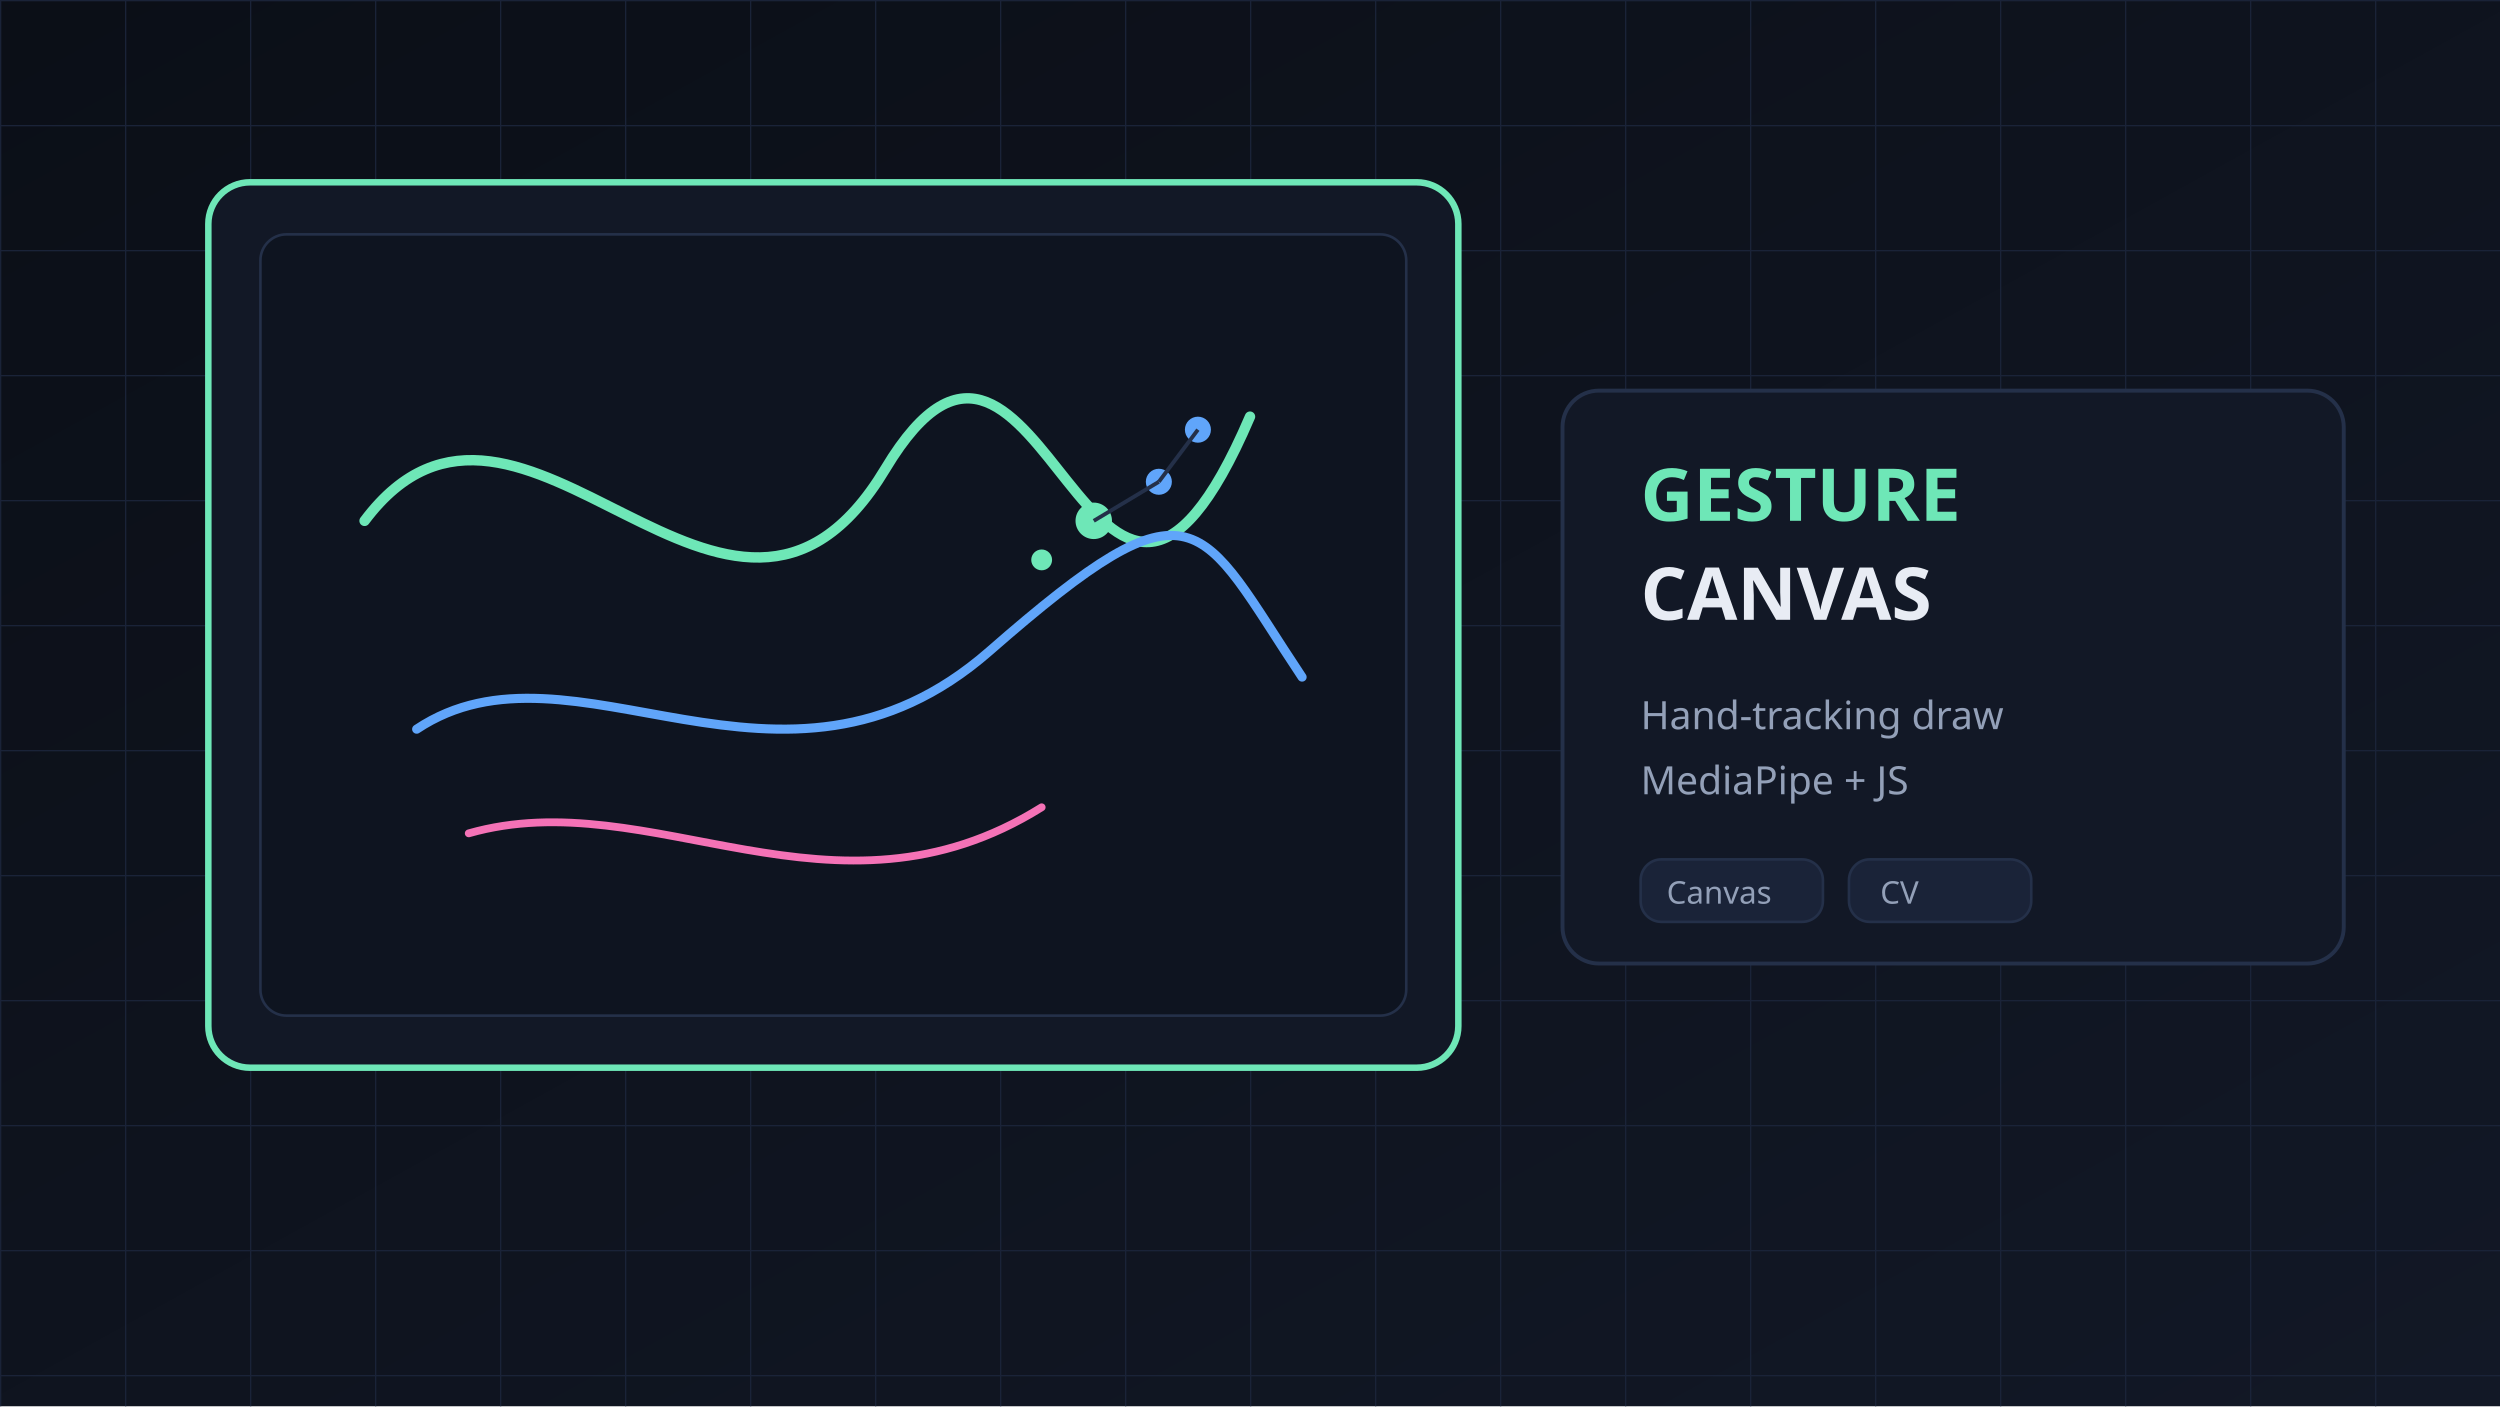
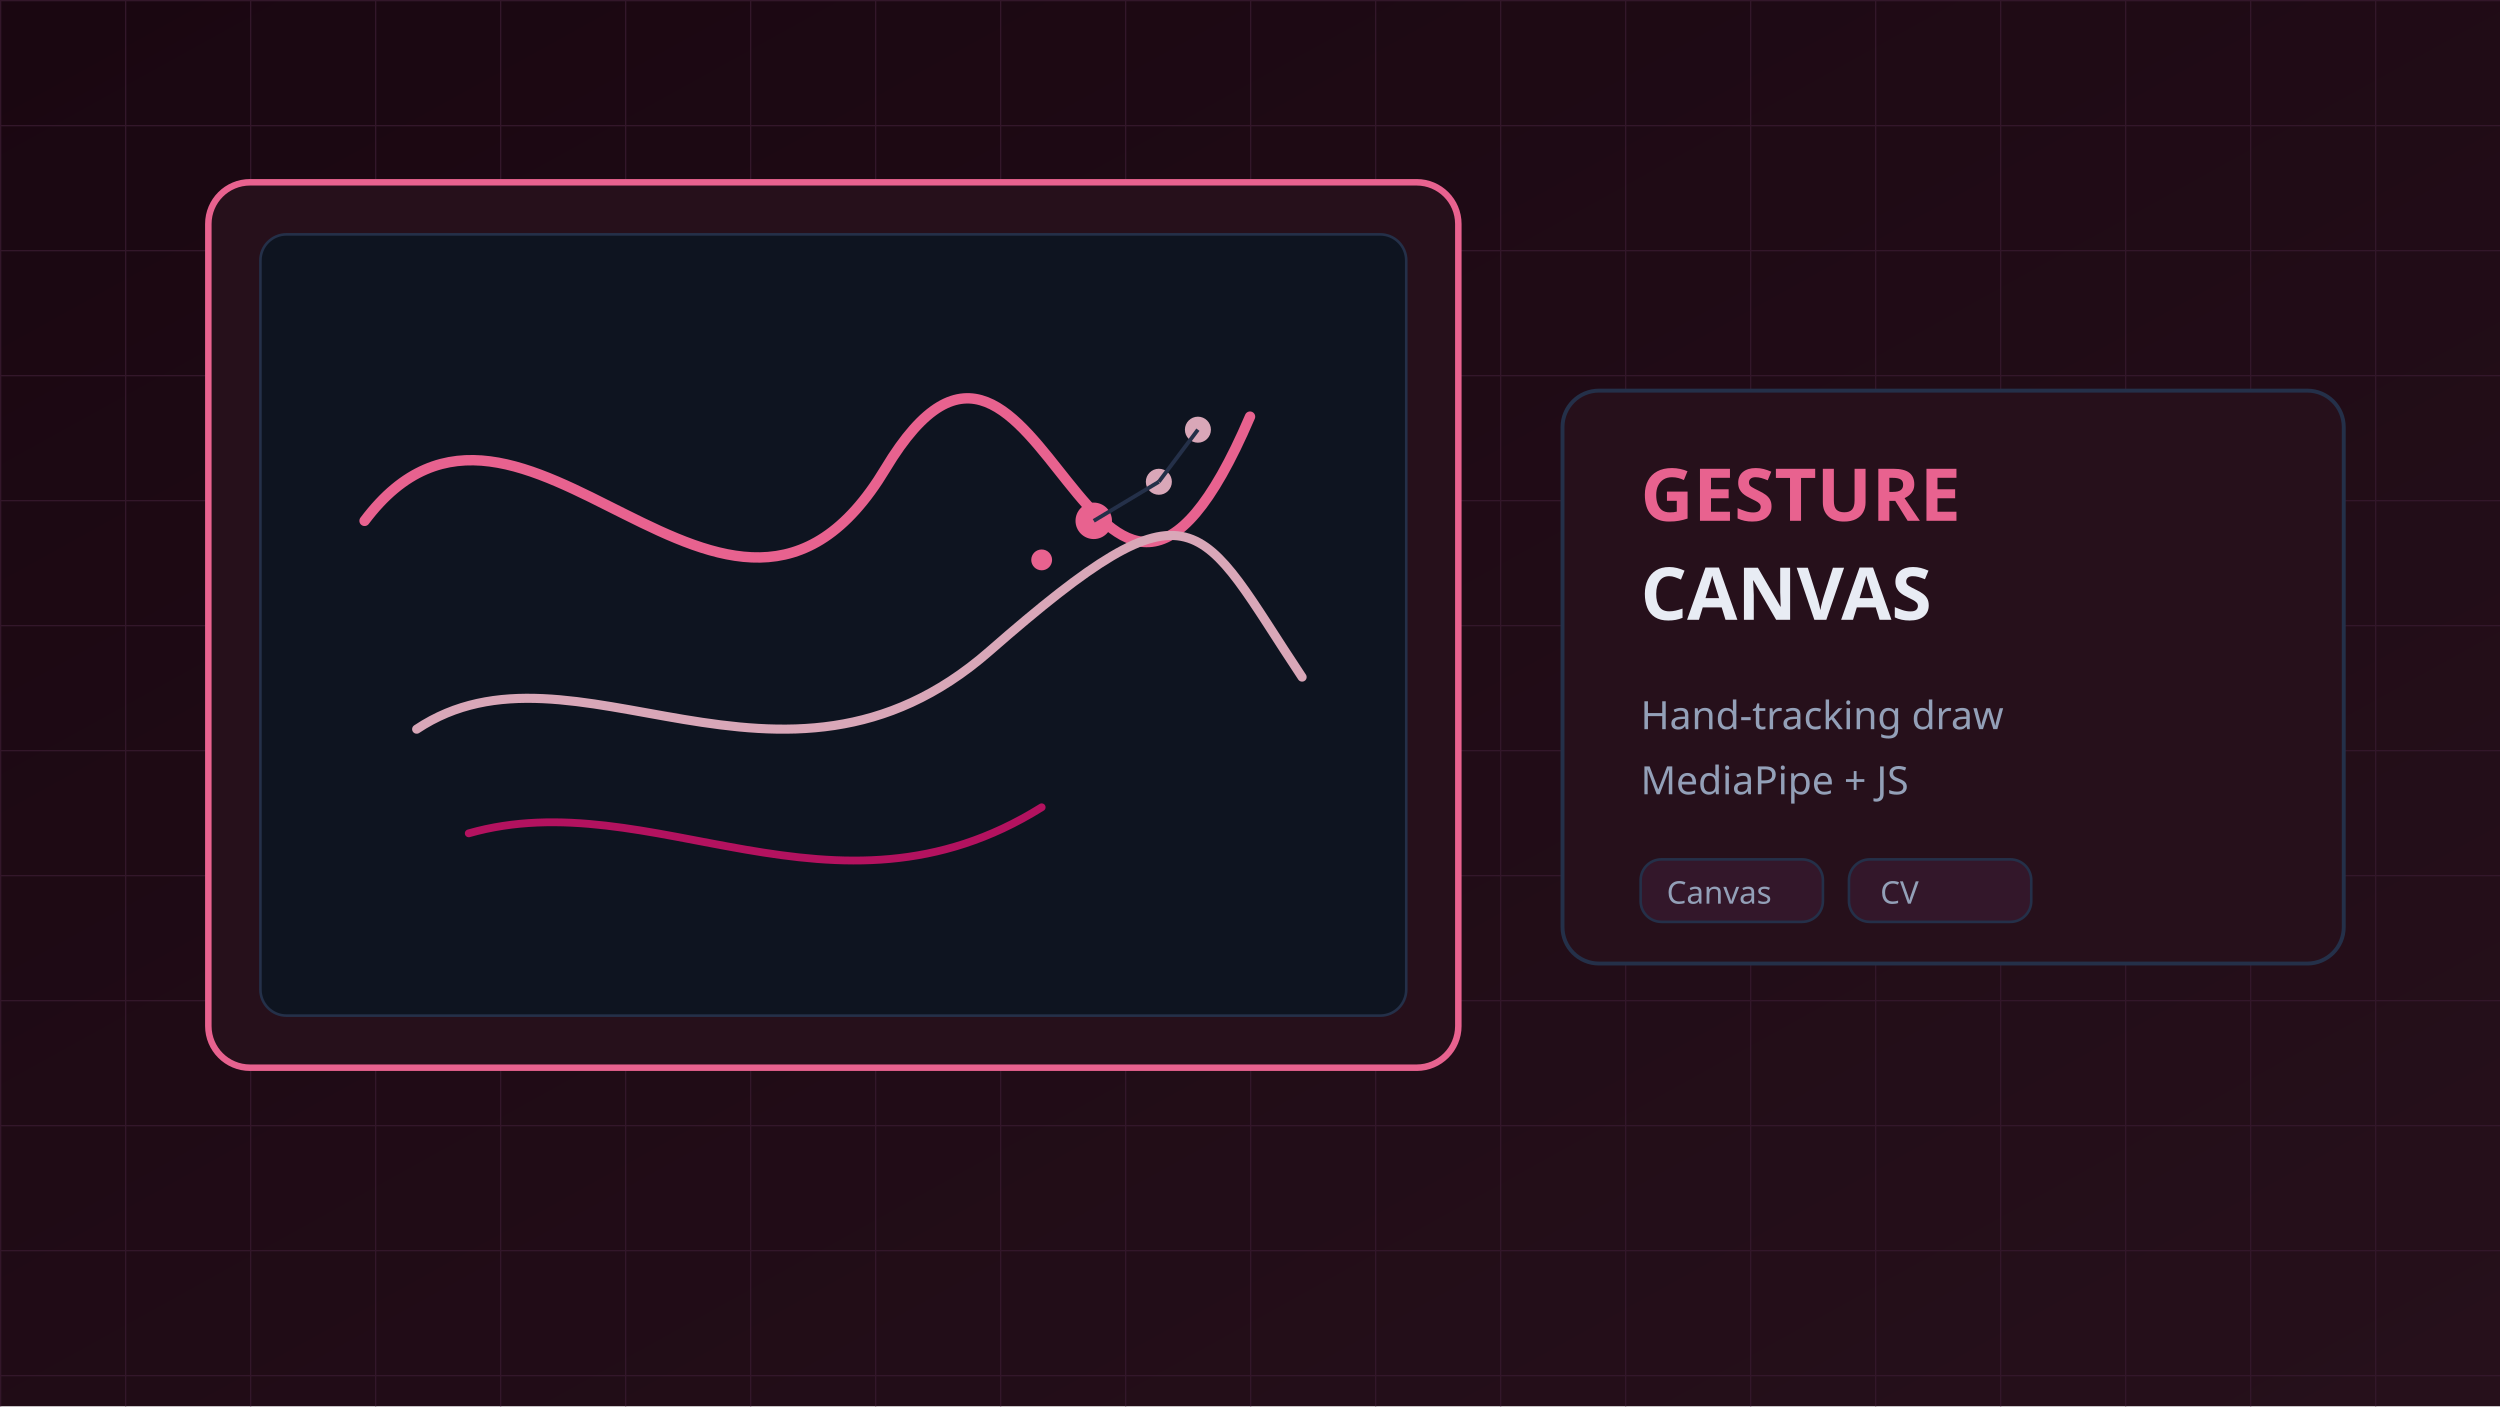
<svg xmlns="http://www.w3.org/2000/svg" viewBox="0 0 960 540" width="960" height="540">
  <defs>
    <linearGradient id="bg" x1="0" y1="0" x2="1" y2="1">
-       <stop offset="0%" stop-color="#0b0f17" />
-       <stop offset="100%" stop-color="#121826" />
+       <stop offset="0%" stop-color="#1a0711" />
+       <stop offset="100%" stop-color="#26101b" />
    </linearGradient>
    <pattern id="grid" width="48" height="48" patternUnits="userSpaceOnUse">
-       <path d="M48 0H0V48" fill="none" stroke="#1a2338" stroke-width="1" />
+       <path d="M48 0H0V48" fill="none" stroke="#33172a" stroke-width="1" />
    </pattern>
  </defs>
  <rect width="960" height="540" fill="url(#bg)" />
  <rect width="960" height="540" fill="url(#grid)" />
-   <rect x="80" y="70" width="480" height="340" rx="16" fill="#121826" stroke="#6ee7b7" stroke-width="2.5" />
+   <rect x="80" y="70" width="480" height="340" rx="16" fill="#26101b" stroke="#e8628f" stroke-width="2.5" />
  <rect x="100" y="90" width="440" height="300" rx="10" fill="#0e1420" stroke="#243049" />
-   <path d="M140 200 C200 120,280 280,340 180 S420 300,480 160" fill="none" stroke="#6ee7b7" stroke-width="4" stroke-linecap="round" />
-   <path d="M160 280 C220 240,300 320,380 250 S460 200,500 260" fill="none" stroke="#60a5fa" stroke-width="3.5" stroke-linecap="round" />
-   <path d="M180 320 C250 300,320 360,400 310" fill="none" stroke="#f472b6" stroke-width="3" stroke-linecap="round" />
-   <circle cx="420" cy="200" r="7" fill="#6ee7b7" />
-   <circle cx="445" cy="185" r="5" fill="#60a5fa" />
-   <circle cx="460" cy="165" r="5" fill="#60a5fa" />
-   <circle cx="400" cy="215" r="4" fill="#6ee7b7" />
+   <path d="M140 200 C200 120,280 280,340 180 S420 300,480 160" fill="none" stroke="#e8628f" stroke-width="4" stroke-linecap="round" />
+   <path d="M160 280 C220 240,300 320,380 250 S460 200,500 260" fill="none" stroke="#d9a7b8" stroke-width="3.5" stroke-linecap="round" />
+   <path d="M180 320 C250 300,320 360,400 310" fill="none" stroke="#b3125f" stroke-width="3" stroke-linecap="round" />
+   <circle cx="420" cy="200" r="7" fill="#e8628f" />
+   <circle cx="445" cy="185" r="5" fill="#d9a7b8" />
+   <circle cx="460" cy="165" r="5" fill="#d9a7b8" />
+   <circle cx="400" cy="215" r="4" fill="#e8628f" />
  <line x1="420" y1="200" x2="445" y2="185" stroke="#243049" stroke-width="1.5" />
  <line x1="445" y1="185" x2="460" y2="165" stroke="#243049" stroke-width="1.5" />
-   <rect x="600" y="150" width="300" height="220" rx="14" fill="#121826" stroke="#243049" stroke-width="1.5" />
-   <text x="630" y="200" font-family="system-ui,sans-serif" font-size="28" font-weight="700" fill="#6ee7b7">GESTURE</text>
+   <rect x="600" y="150" width="300" height="220" rx="14" fill="#26101b" stroke="#243049" stroke-width="1.5" />
+   <text x="630" y="200" font-family="system-ui,sans-serif" font-size="28" font-weight="700" fill="#e8628f">GESTURE</text>
  <text x="630" y="238" font-family="system-ui,sans-serif" font-size="28" font-weight="700" fill="#e8ecf4">CANVAS</text>
  <text x="630" y="280" font-family="system-ui,sans-serif" font-size="15" fill="#93a0b8">Hand-tracking draw</text>
  <text x="630" y="305" font-family="system-ui,sans-serif" font-size="15" fill="#93a0b8">MediaPipe + JS</text>
-   <rect x="630" y="330" width="70" height="24" rx="8" fill="#1a2338" stroke="#243049" />
+   <rect x="630" y="330" width="70" height="24" rx="8" fill="#33172a" stroke="#243049" />
  <text x="640" y="347" font-family="system-ui,sans-serif" font-size="12" fill="#93a0b8">Canvas</text>
-   <rect x="710" y="330" width="70" height="24" rx="8" fill="#1a2338" stroke="#243049" />
+   <rect x="710" y="330" width="70" height="24" rx="8" fill="#33172a" stroke="#243049" />
  <text x="722" y="347" font-family="system-ui,sans-serif" font-size="12" fill="#93a0b8">CV</text>
</svg>
